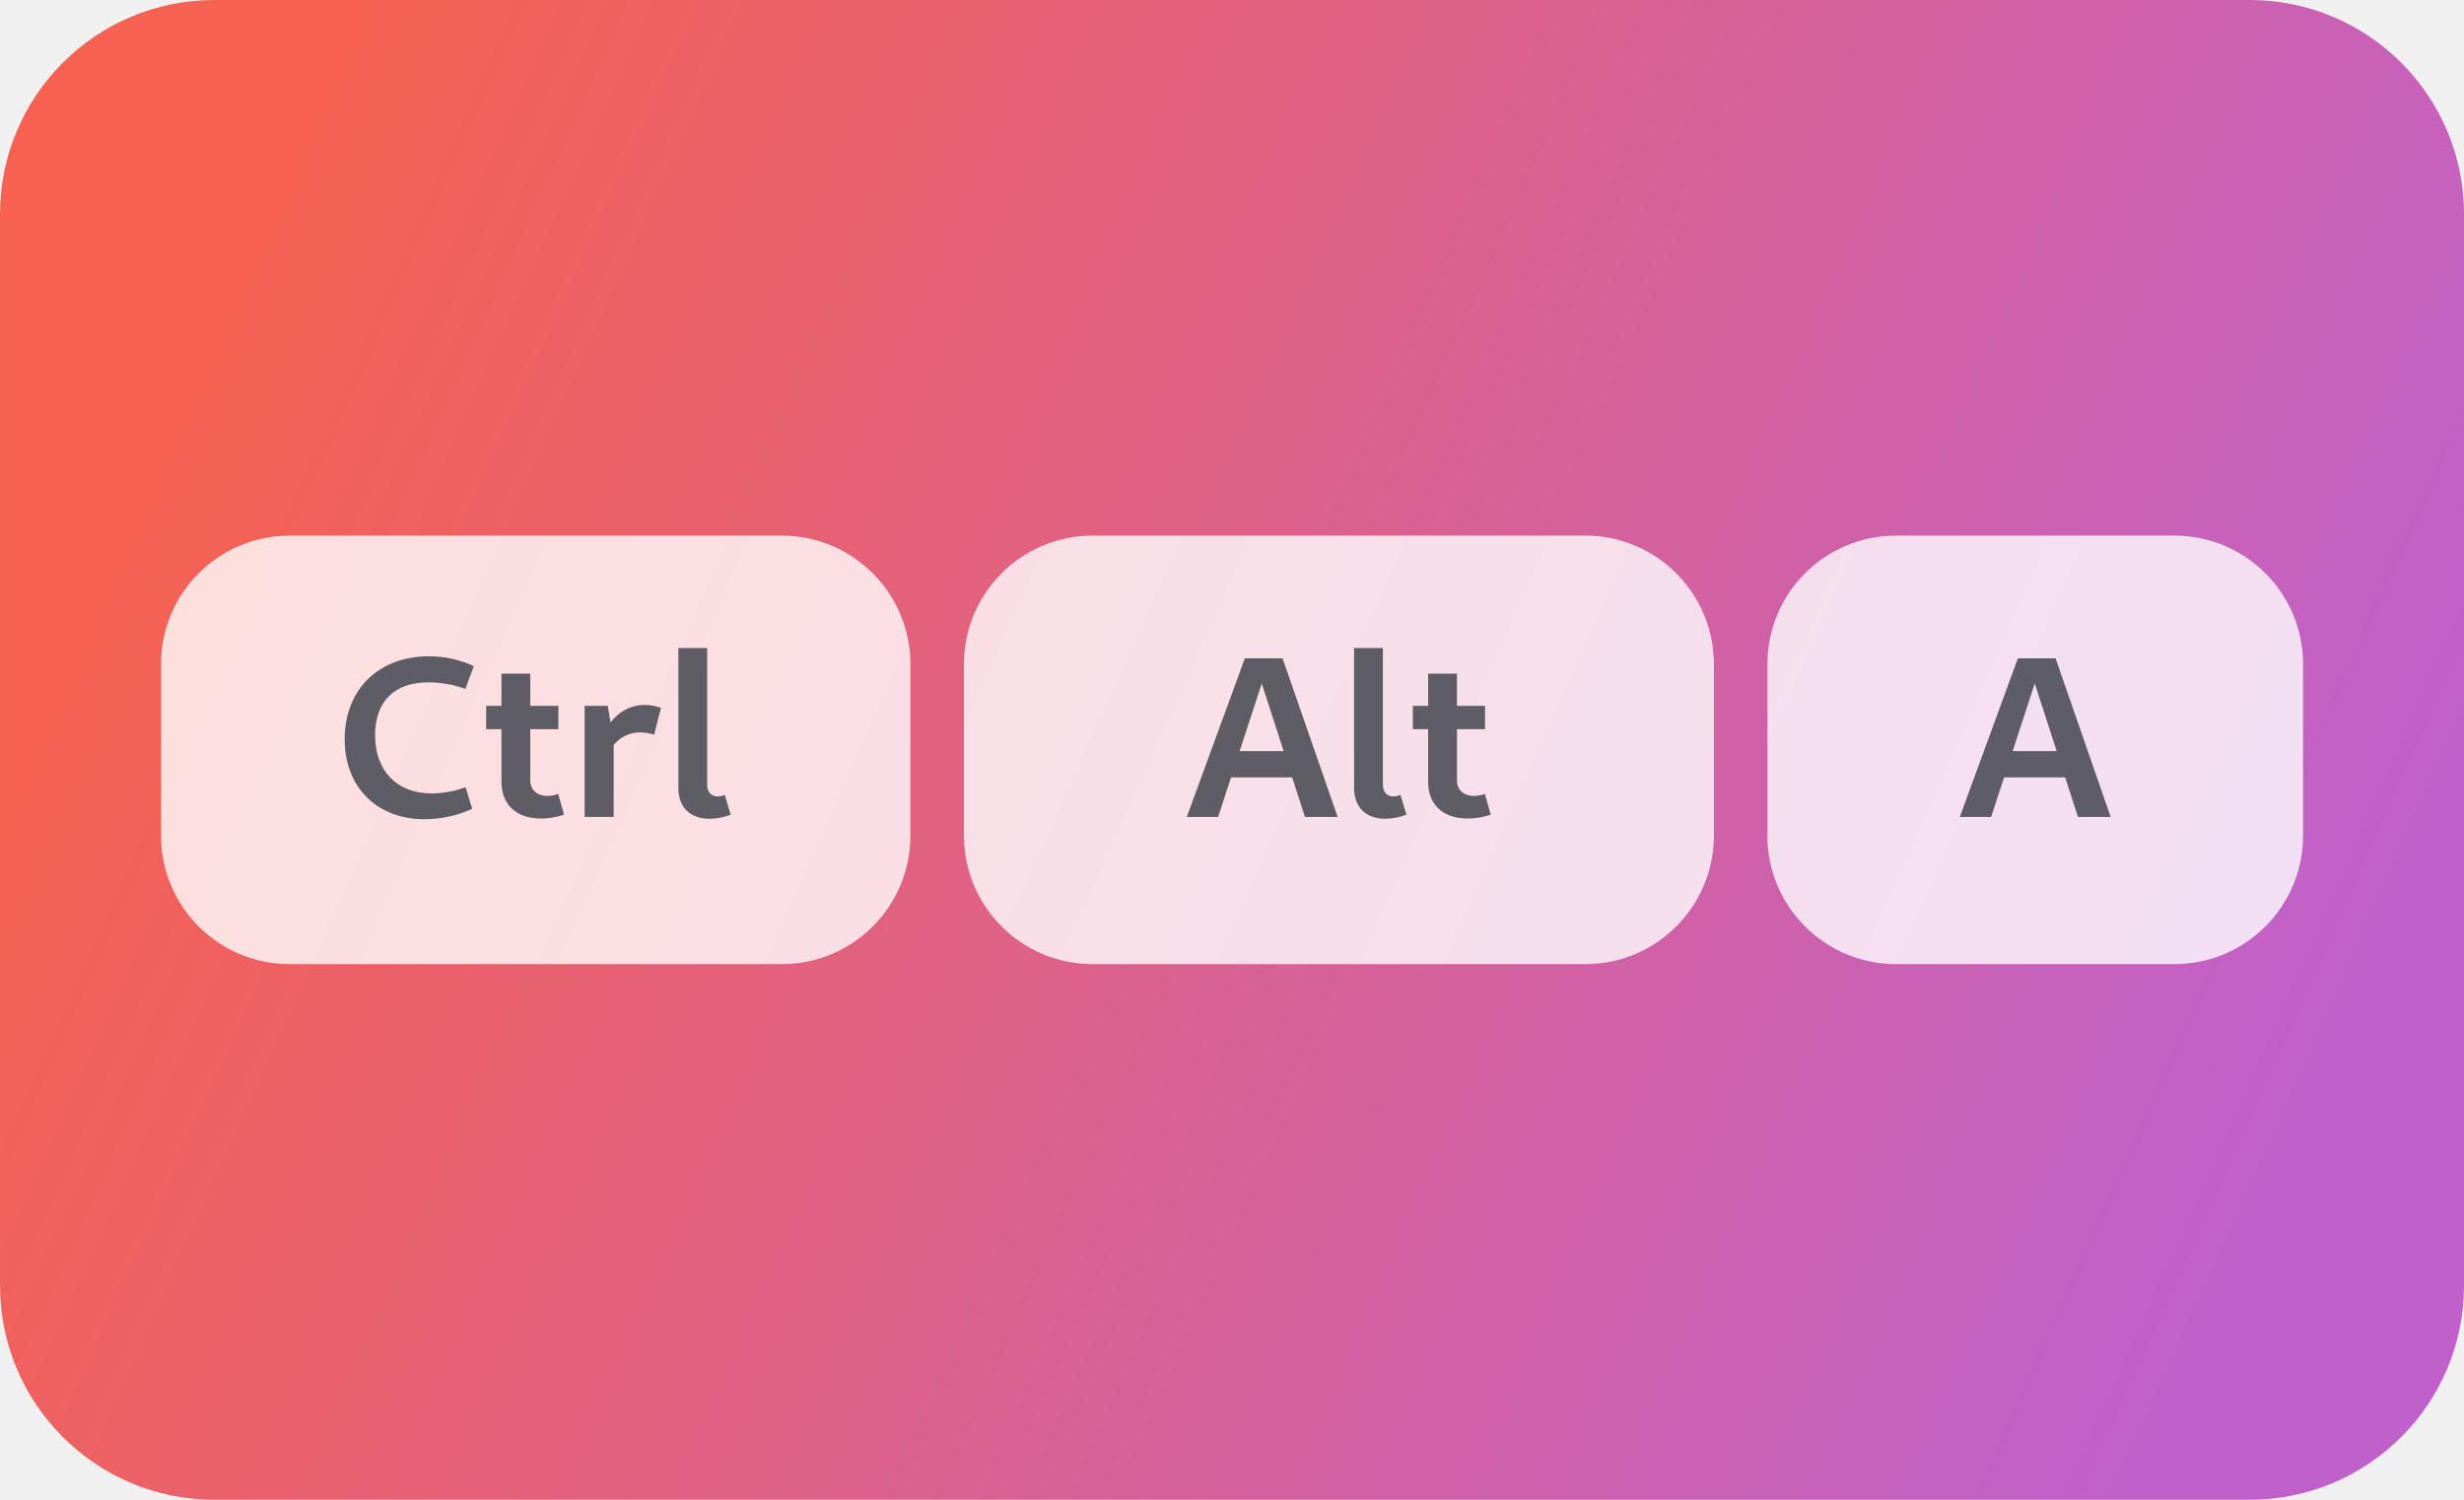
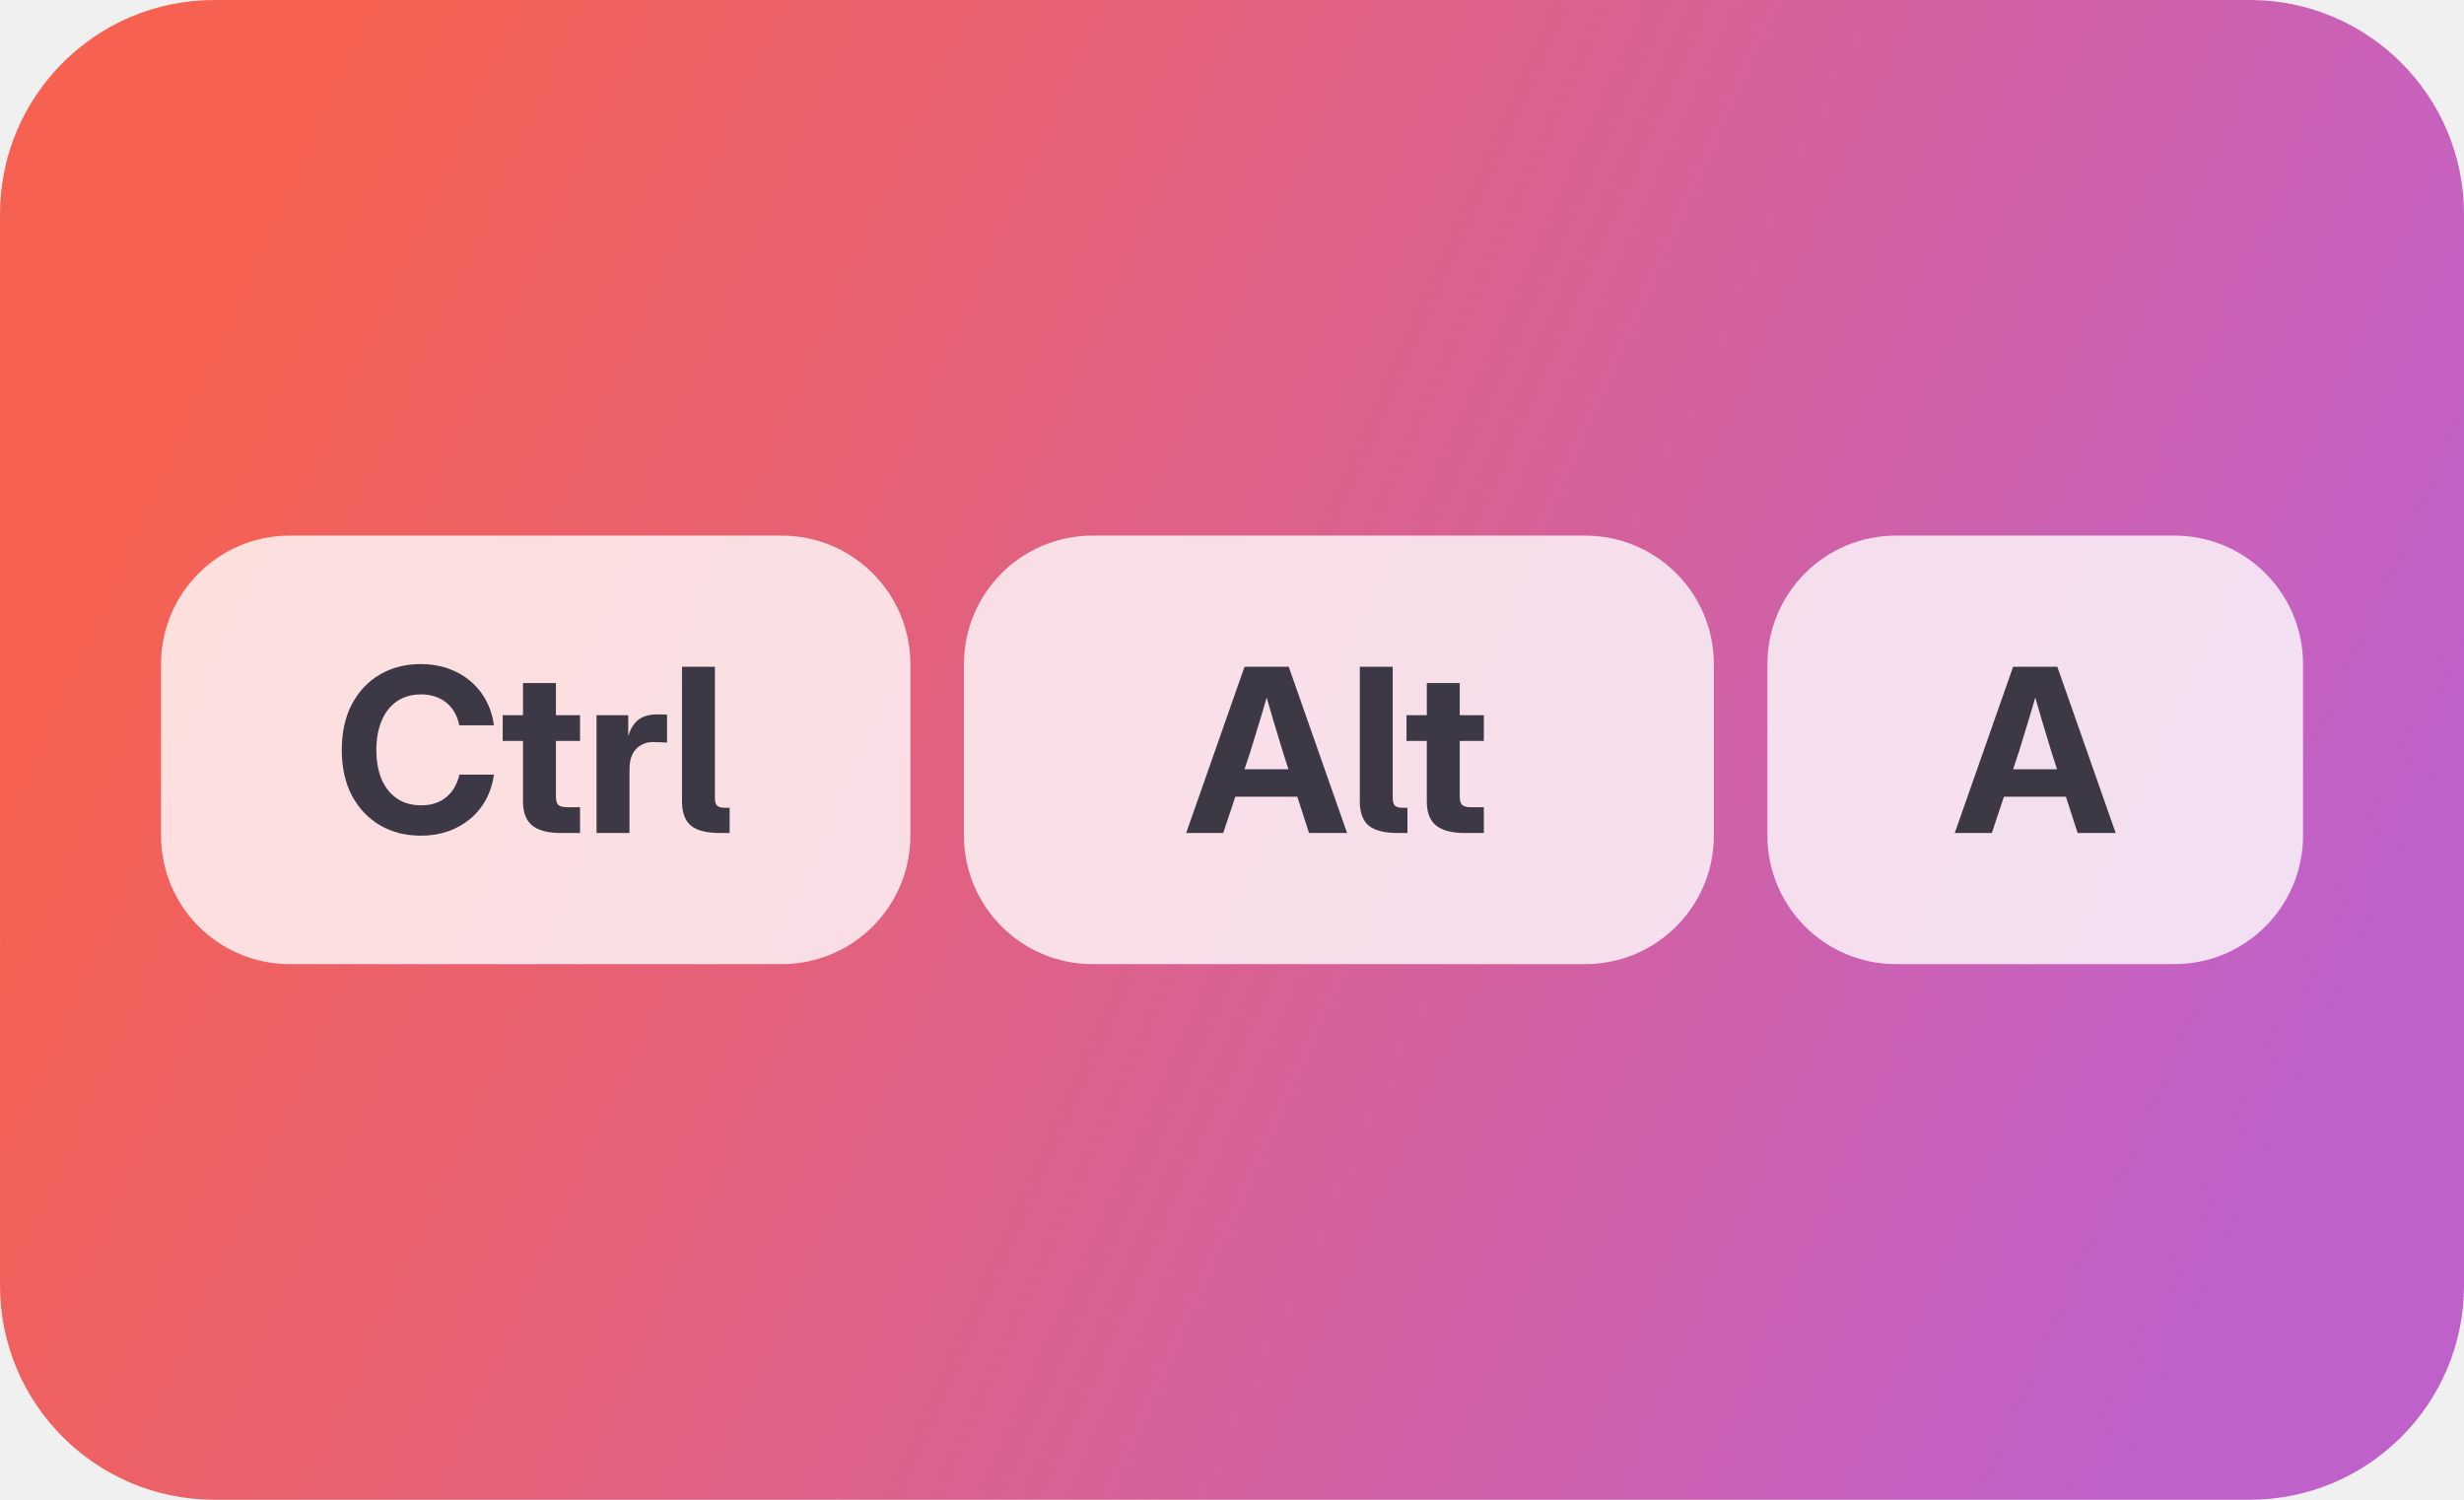
<svg xmlns="http://www.w3.org/2000/svg" xmlns:xlink="http://www.w3.org/1999/xlink" width="230" height="140">
  <defs>
    <linearGradient id="a">
      <stop offset="0" style="stop-color:#f66151;stop-opacity:1" />
      <stop offset="1" style="stop-color:#c061cb;stop-opacity:1" />
    </linearGradient>
    <linearGradient xlink:href="#a" id="b" x1="20" x2="210" y1="30" y2="115" gradientUnits="userSpaceOnUse" />
  </defs>
  <rect width="230" height="140" x=".001" rx="20" ry="20" style="font-variation-settings:normal;opacity:1;vector-effect:none;fill:url(#b);fill-opacity:1;stroke:none;stroke-width:18;stroke-linecap:round;stroke-linejoin:miter;stroke-miterlimit:4;stroke-dasharray:none;stroke-dashoffset:26.4;stroke-opacity:1;-inkscape-stroke:none;stop-color:#000;stop-opacity:1" />
  <rect width="69.948" height="39.999" x="15.031" y="50" fill="#fff" rx="12" ry="12" style="fill:#fff;fill-opacity:1;stroke:none;stroke-width:2;stroke-miterlimit:4;stroke-dasharray:none;opacity:.8" />
-   <path d="M39.62 76.474c1.536 0 3.2-.363 4.459-.982l-.619-2.005c-.939.363-2.155.576-3.179.576-3.242 0-5.269-2.112-5.269-5.44 0-3.157 1.835-4.928 4.95-4.928 1.173 0 2.517.235 3.477.619l.789-2.134a10 10 0 0 0-4.181-.917c-4.694 0-7.872 3.093-7.872 7.744 0 4.48 3.008 7.467 7.445 7.467M50.5 76.41c.725 0 1.472-.128 2.155-.363l-.555-1.941a2.7 2.7 0 0 1-1.003.192c-.98 0-1.6-.576-1.6-1.451v-9.963H46.81v10.112c0 2.112 1.387 3.414 3.691 3.414zm-5.12-8.342h6.741v-2.176H45.38zM54.574 76.26h2.71v-7.104l-.555-3.264h-2.155zm2.198-5.888c.576-1.258 1.707-2.005 2.965-2.005.448 0 .94.086 1.323.213l.64-2.496a4.4 4.4 0 0 0-1.536-.277c-1.366 0-2.624.725-3.392 1.963zM66.223 76.431c.661 0 1.429-.15 1.983-.384l-.554-1.835c-.234.086-.47.129-.661.129-.64 0-.982-.406-.982-1.131V60.495h-2.688v13.056c0 1.792 1.088 2.88 2.902 2.88z" style="font-weight:700;font-size:5.644px;line-height:1.25;font-family:Cantarell;-inkscape-font-specification:&quot;Cantarell Bold&quot;;text-align:center;letter-spacing:0;word-spacing:0;text-anchor:middle;fill:#5e5c64;stroke-width:1" />
  <rect width="70.001" height="39.999" x="89.979" y="50" fill="#fff" rx="12" ry="12" style="fill:#fff;fill-opacity:1;stroke:none;stroke-width:2;stroke-miterlimit:4;stroke-dasharray:none;opacity:.8" />
-   <path d="M110.78 76.26h2.923l4.374-13.376h-.598l4.331 13.376h3.05l-5.14-14.805h-3.52zm3.478-3.69h7.083l-.384-2.454h-6.315zM129.298 76.431c.661 0 1.43-.15 1.984-.384l-.555-1.835c-.234.086-.469.129-.661.129-.64 0-.982-.406-.982-1.131V60.495h-2.688v13.056c0 1.792 1.089 2.88 2.902 2.88zM137 76.41c.724 0 1.471-.128 2.154-.363l-.555-1.941a2.7 2.7 0 0 1-1.002.192c-.982 0-1.6-.576-1.6-1.451v-9.963h-2.689v10.112c0 2.112 1.387 3.414 3.691 3.414zm-5.12-8.342h6.74v-2.176h-6.74z" style="font-weight:700;font-size:5.644px;line-height:1.25;font-family:Cantarell;-inkscape-font-specification:&quot;Cantarell Bold&quot;;text-align:center;letter-spacing:0;word-spacing:0;text-anchor:middle;fill:#5e5c64;stroke-width:1" />
  <rect width="49.999" height="39.999" x="164.976" y="50" fill="#fff" rx="12" ry="12" style="fill:#fff;fill-opacity:1;stroke:none;stroke-width:2;stroke-miterlimit:4;stroke-dasharray:none;opacity:.8" />
-   <path d="M182.938 76.26h2.923l4.373-13.376h-.597l4.33 13.376h3.051l-5.141-14.805h-3.52zm3.478-3.69h7.082l-.384-2.454H186.8z" style="font-weight:700;font-size:5.644px;line-height:1.25;font-family:Cantarell;-inkscape-font-specification:&quot;Cantarell Bold&quot;;text-align:center;letter-spacing:0;word-spacing:0;text-anchor:middle;fill:#5e5c64;stroke-width:1" />
+   <path d="M39.278 78.01q-2.125 0-3.802-.969-1.667-.979-2.625-2.77-.948-1.803-.948-4.261 0-2.48.948-4.281.958-1.802 2.625-2.771 1.677-.969 3.802-.969 1.365 0 2.531.406t2.063 1.157q.906.75 1.479 1.802t.76 2.354h-3.24q-.135-.688-.447-1.219-.313-.542-.771-.906-.458-.375-1.052-.563-.583-.198-1.281-.198-1.323 0-2.26.636-.928.635-1.428 1.802-.5 1.156-.5 2.75 0 1.583.49 2.74.5 1.156 1.437 1.791.938.636 2.26.636.699 0 1.282-.188.583-.187 1.042-.562.458-.375.77-.907.313-.53.47-1.208h3.228q-.187 1.292-.76 2.344t-1.48 1.802-2.072 1.156q-1.156.396-2.521.396m14.865-11.25v2.406h-7.22V66.76Zm-5.323-3h3.073v10.604q0 .552.218.77.23.22.854.22h1.178v2.406H52.35q-1.813 0-2.677-.708-.854-.709-.854-2.209zm6.864 14v-11h2.958v1.875h.032q.302-.99.948-1.469t1.74-.479q.27 0 .489.01.229 0 .416.01v2.615l-.552-.03q-.375-.022-.77-.022-.625 0-1.125.292-.5.281-.782.844-.28.562-.28 1.396v5.958zm11.538 0q-1.886 0-2.73-.688-.833-.698-.833-2.291V62.239h3.073v12.25q0 .51.208.719.209.198.72.198h.447v2.354h-.885" aria-label="Ctrl" style="font-weight:700;font-size:21.333px;line-height:1.25;font-family:&quot;Adwaita Sans&quot;;-inkscape-font-specification:&quot;Adwaita Sans Bold&quot;;text-align:center;text-anchor:middle;fill:#3d3846;stroke-width:0" />
+   <path d="m110.722 77.76 5.448-15.52h4.125l5.447 15.52h-3.552l-2.437-7.552q-.448-1.49-.927-3.063-.469-1.583-1.021-3.593h.885q-.573 2.01-1.052 3.593-.468 1.573-.937 3.063l-2.521 7.552zm3.458-3.386v-2.562h8.114v2.562zm16.312 3.386q-1.885 0-2.729-.688-.833-.698-.833-2.291V62.239h3.073v12.25q0 .51.208.719.208.198.719.198h.448v2.354h-.886m8.016-11v2.406h-7.219V66.76Zm-5.323-3h3.073v10.604q0 .552.219.77.23.22.854.22h1.177v2.406h-1.791q-1.813 0-2.678-.708-.854-.709-.854-2.209z" aria-label="Alt" style="font-weight:700;font-size:21.333px;line-height:1.25;font-family:&quot;Adwaita Sans&quot;;-inkscape-font-specification:&quot;Adwaita Sans Bold&quot;;text-align:center;text-anchor:middle;fill:#3d3846;stroke-width:0" />
+   <path d="m182.465 77.76 5.448-15.52h4.125l5.448 15.52h-3.552l-2.438-7.552q-.448-1.49-.927-3.063-.468-1.583-1.02-3.593h.885q-.573 2.01-1.052 3.593-.469 1.573-.938 3.063l-2.52 7.552zm3.458-3.386v-2.562h8.115v2.562z" aria-label="A" style="font-weight:700;font-size:21.333px;line-height:1.25;font-family:&quot;Adwaita Sans&quot;;-inkscape-font-specification:&quot;Adwaita Sans Bold&quot;;text-align:center;text-anchor:middle;fill:#3d3846;stroke-width:0" />
</svg>
